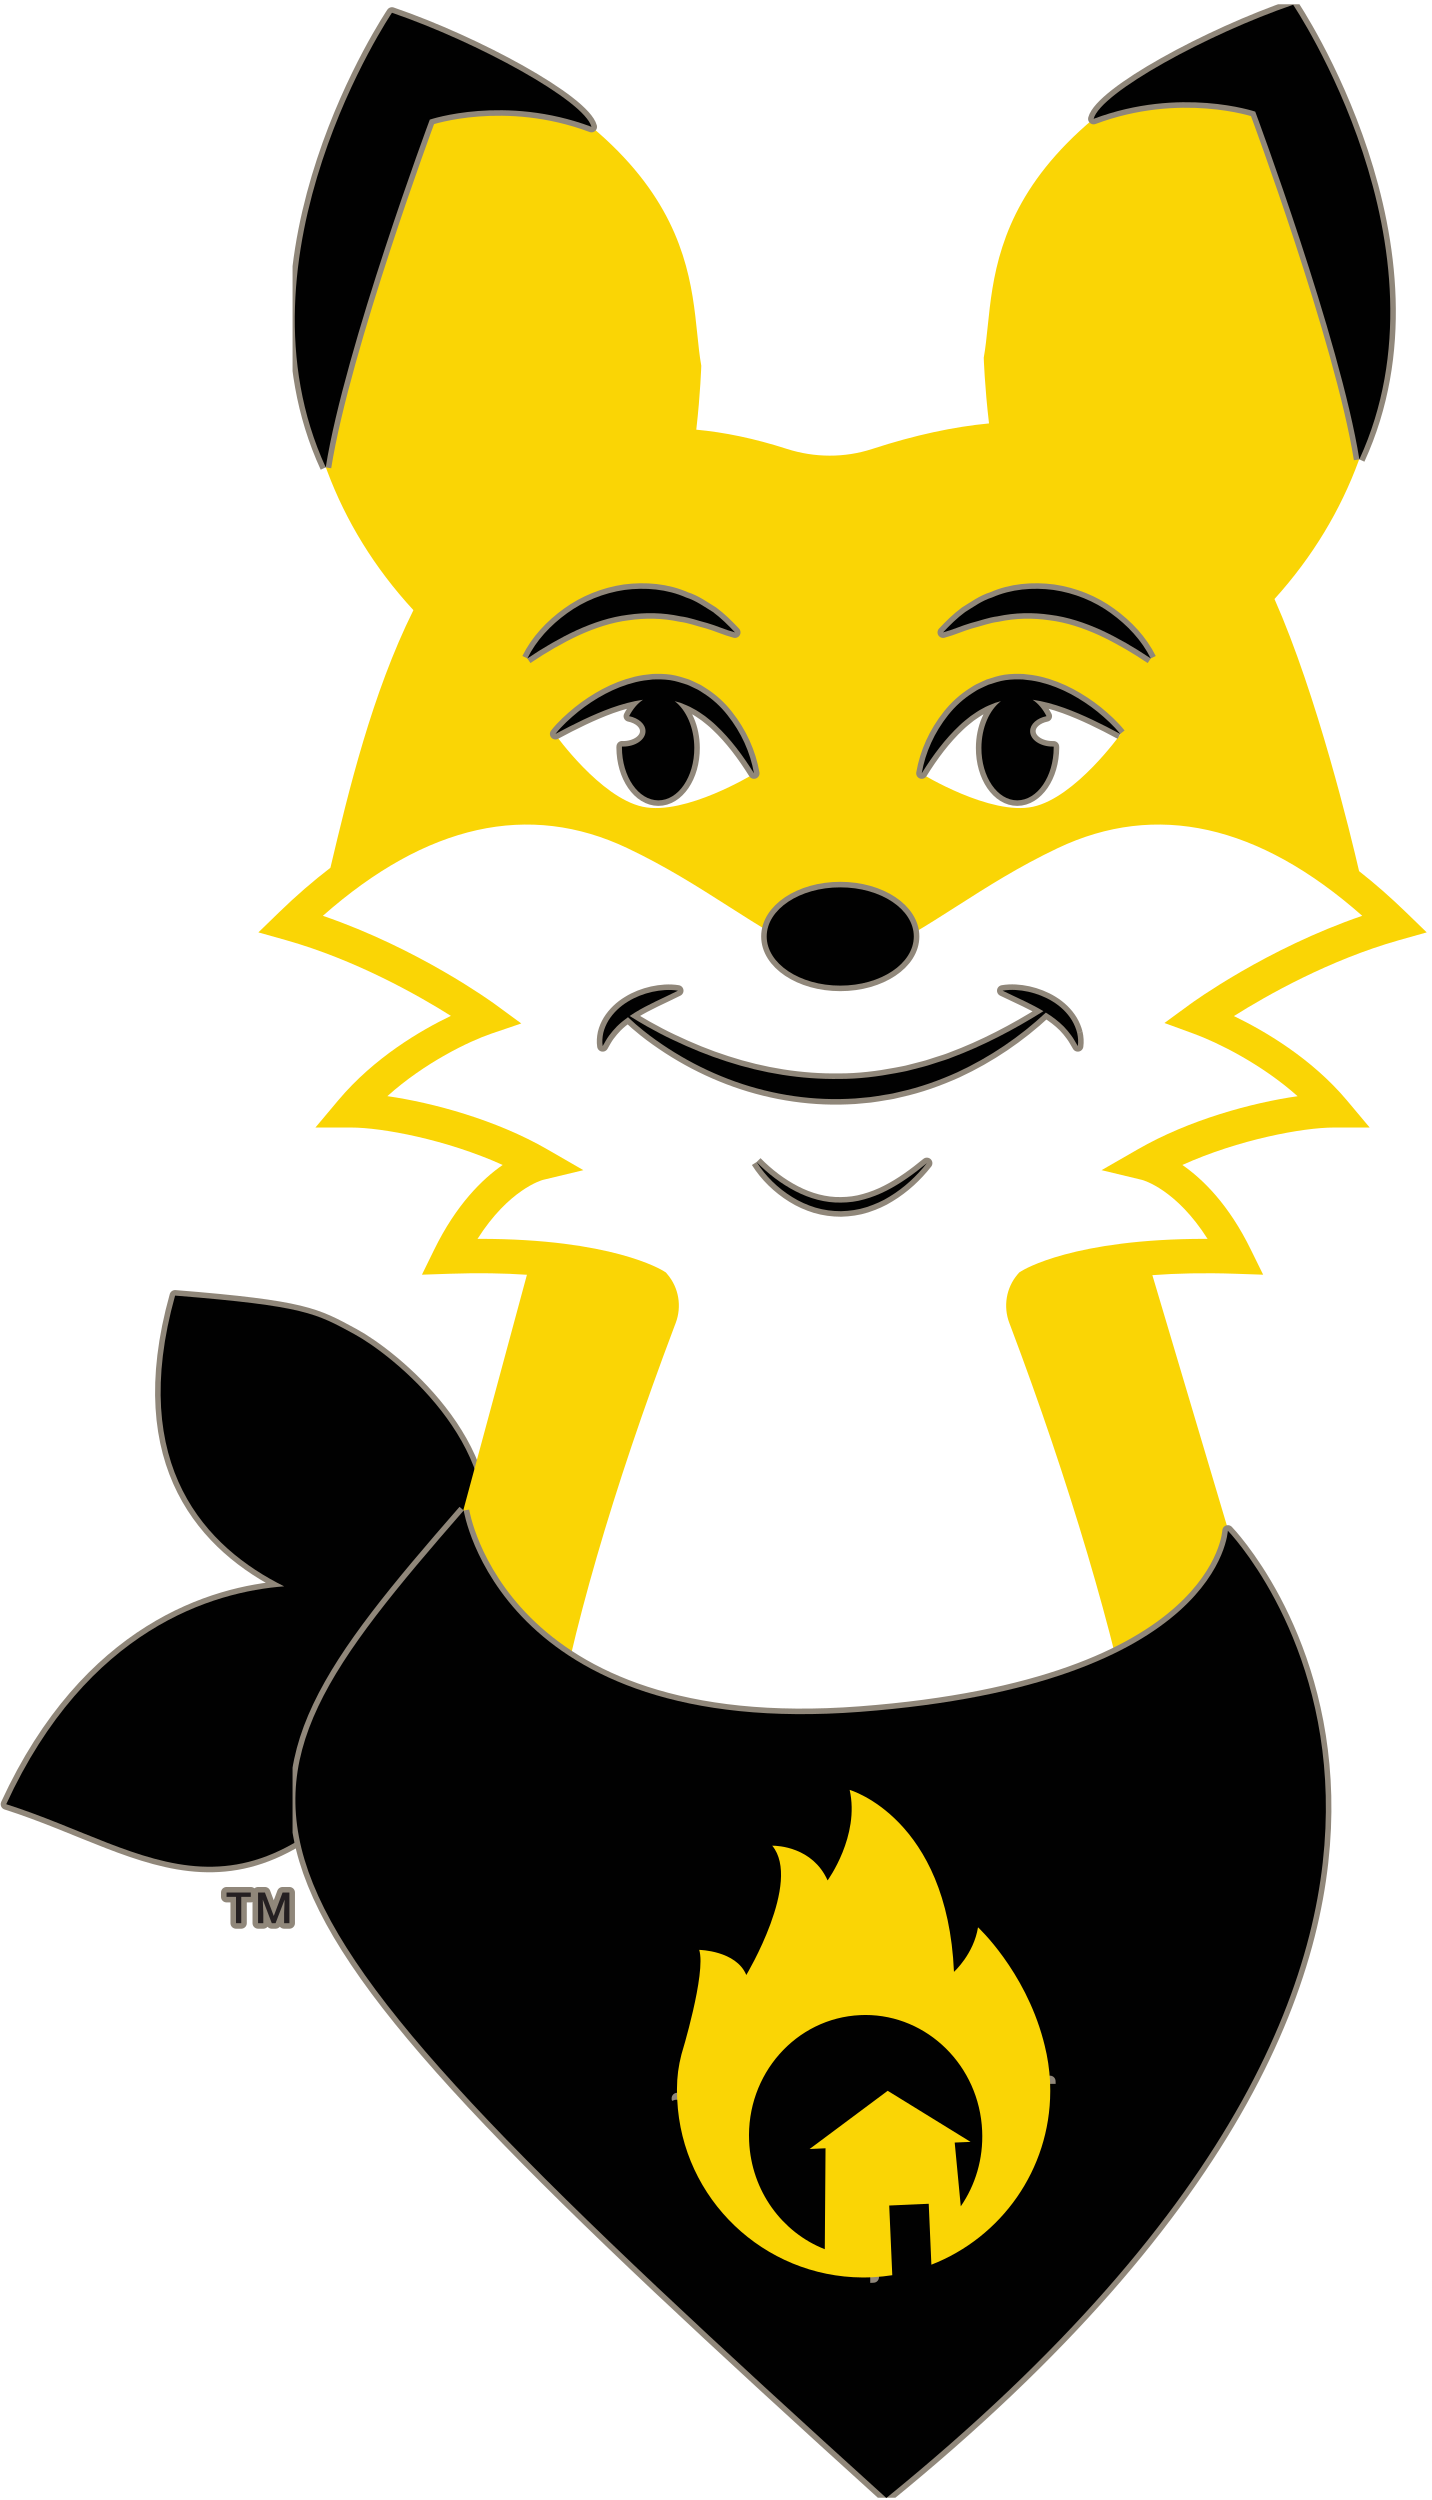
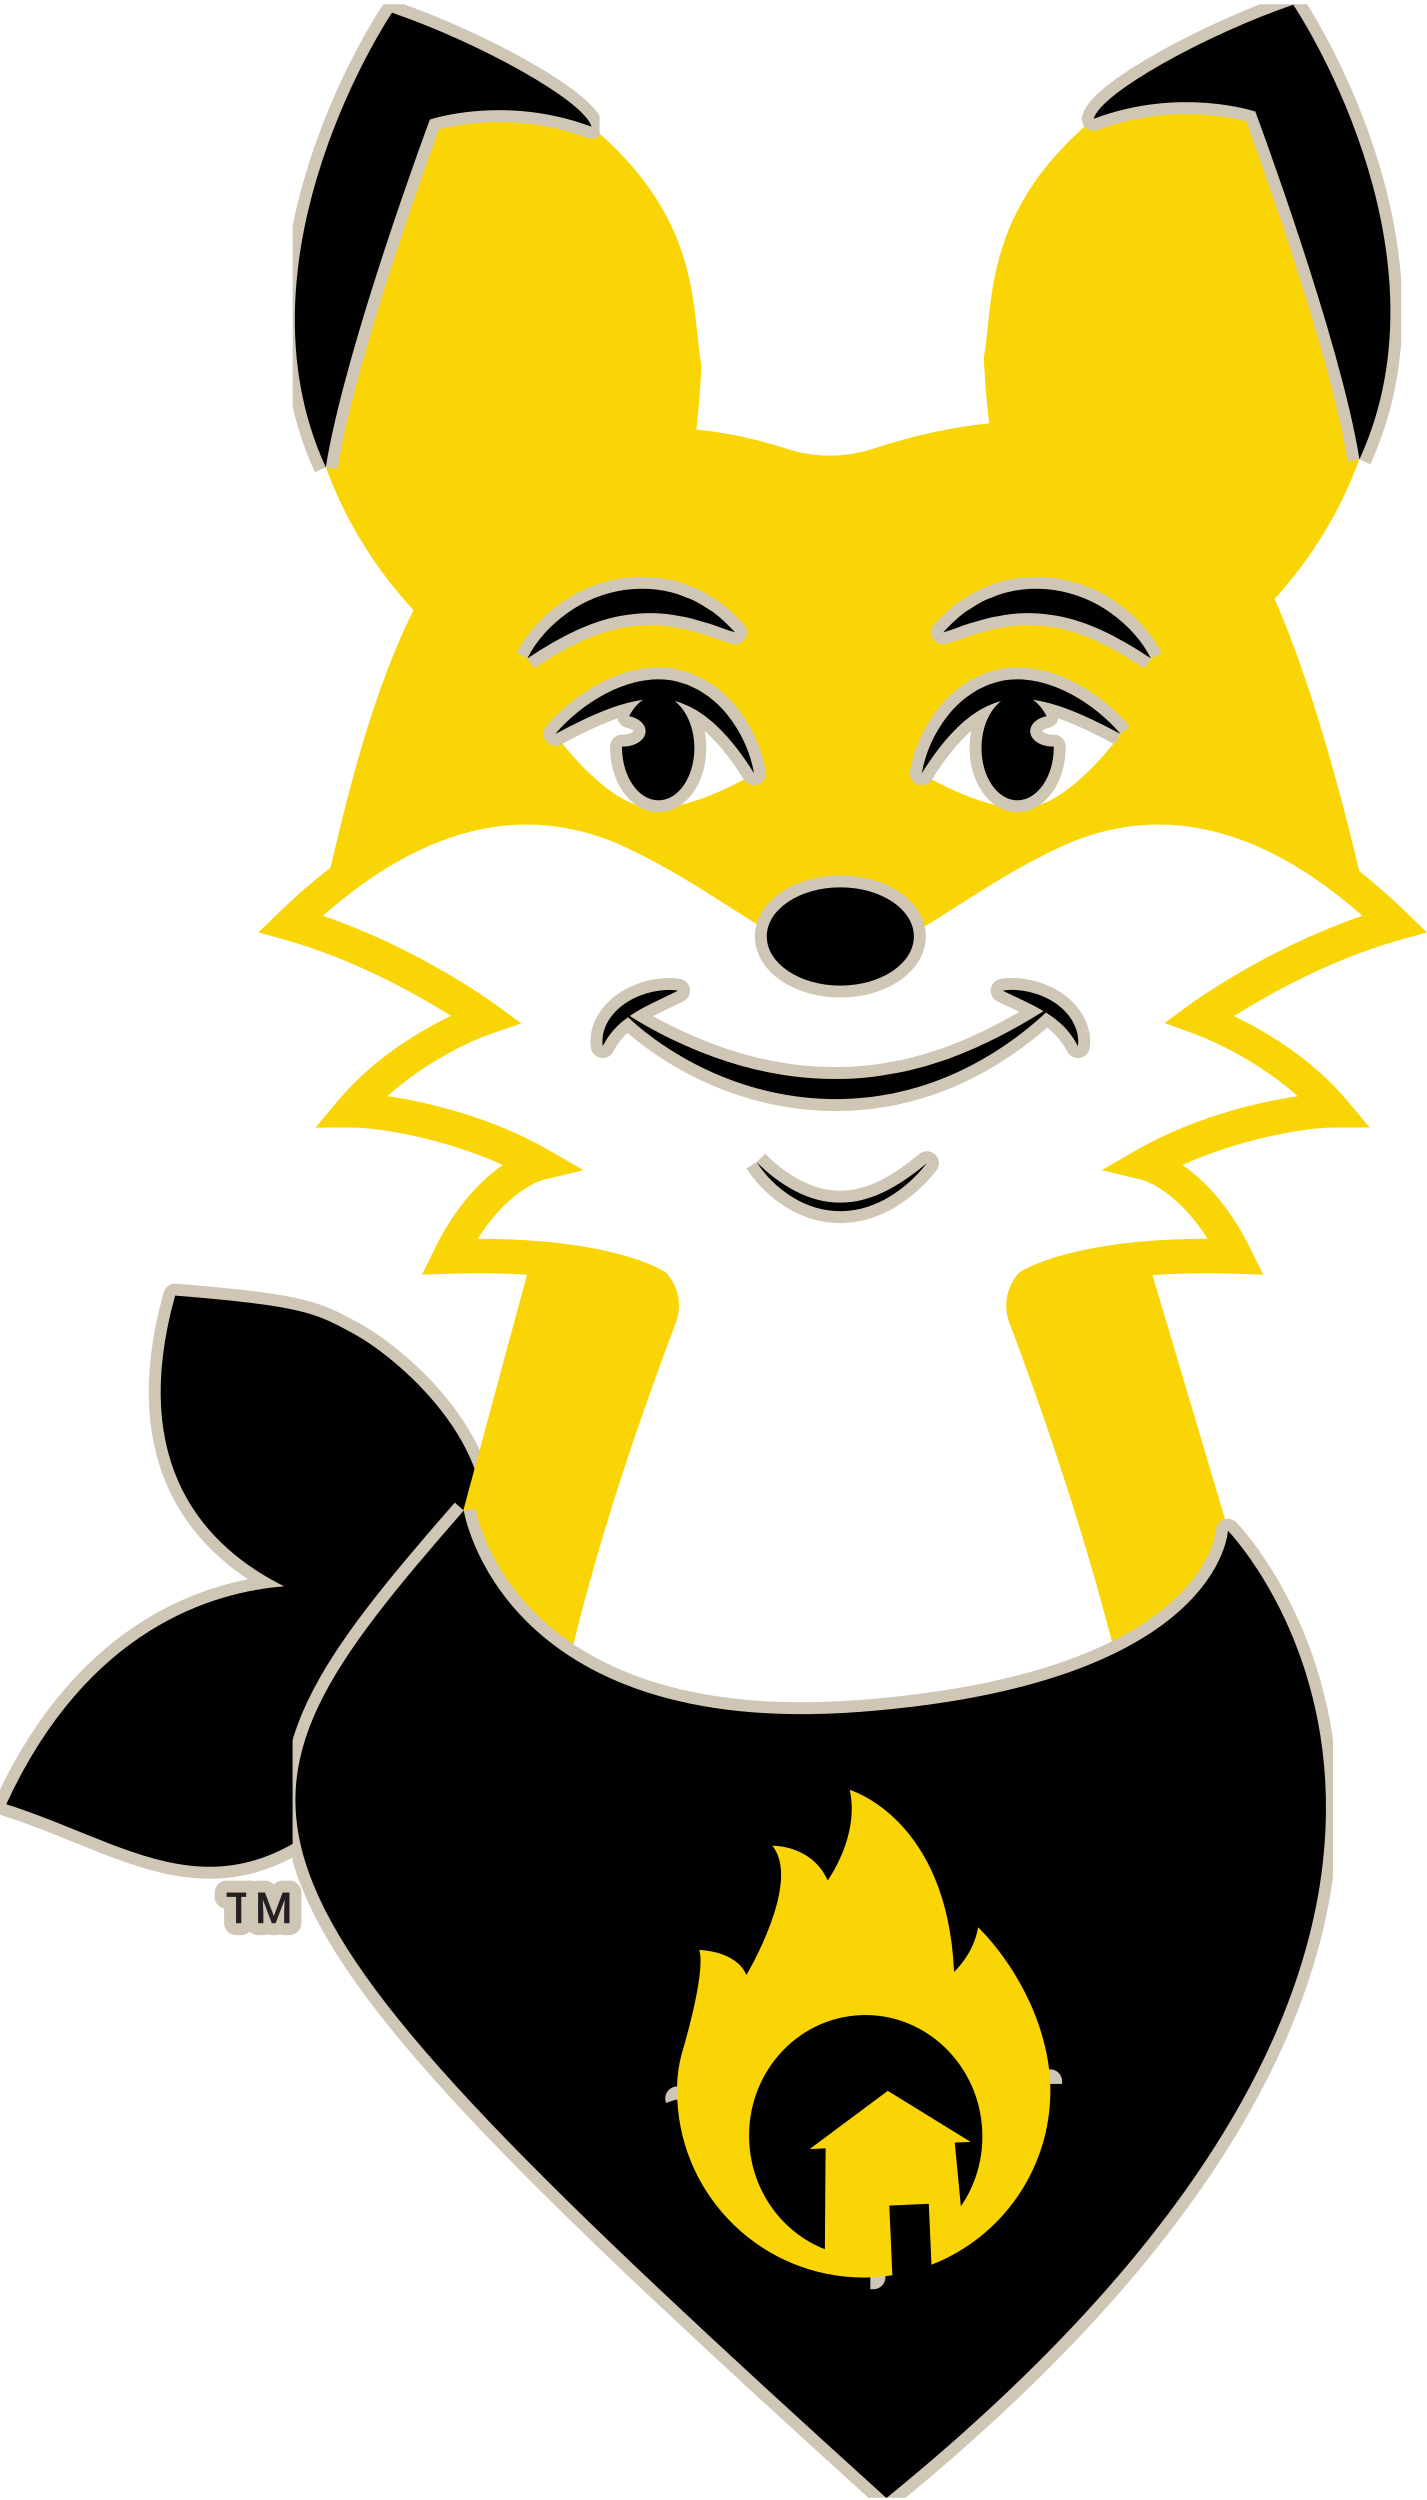
- <svg xmlns="http://www.w3.org/2000/svg" width="83.94" height="146.58" viewBox="-0.154 0.154 83.943 146.578" fill="#000000">
-   <style>path[fill="rgb(0.392%, 0.392%, 0.392%)"],path[fill="rgb(14.117%, 12.157%, 12.941%)"]{stroke:#90877a;stroke-width:.65;stroke-linejoin:round;paint-order:stroke fill}</style>
+ <svg xmlns="http://www.w3.org/2000/svg" width="83.64" height="146.58" viewBox="-0.154 0.154 83.635 146.578" fill="#000000">
+   <style>path[fill="rgb(0.392%, 0.392%, 0.392%)"],path[fill="rgb(14.117%, 12.157%, 12.941%)"]{stroke:#cfc6b6;stroke-width:1.4;stroke-linejoin:round;paint-order:stroke fill}</style>
  <defs>
    <clipPath id="clip-0">
      <path clip-rule="nonzero" d="M 14 0.402 L 83.508 0.402 L 83.508 103 L 14 103 Z M 14 0.402 " />
    </clipPath>
    <clipPath id="clip-1">
      <path clip-rule="nonzero" d="M 17 0.402 L 35 0.402 L 35 28 L 17 28 Z M 17 0.402 " />
    </clipPath>
    <clipPath id="clip-2">
      <path clip-rule="nonzero" d="M 63 0.402 L 82 0.402 L 82 28 L 63 28 Z M 63 0.402 " />
    </clipPath>
    <clipPath id="clip-3">
      <path clip-rule="nonzero" d="M 17 88 L 78 88 L 78 146.602 L 17 146.602 Z M 17 88 " />
    </clipPath>
  </defs>
  <path fill-rule="nonzero" fill="rgb(0.392%, 0.392%, 0.392%)" fill-opacity="1" d="M 23.934 101.562 C 14.285 114.441 8.711 108.641 0.211 105.938 C 4.973 95.594 12.383 93.48 16.508 93.164 C 11.957 90.906 7.312 86.137 10.113 76.117 C 17.742 76.73 18.375 77.16 20.605 78.367 C 22.918 79.621 29.426 84.863 28.066 91.047 Z M 23.934 101.562 " />
  <g clip-path="url(#clip-0)">
    <path fill-rule="nonzero" fill="rgb(98.039%, 83.53%, 1.961%)" fill-opacity="1" d="M 23.652 102.637 C 23.656 101.477 23.75 100.773 23.75 100.773 L 30.742 74.895 C 29.414 74.805 27.906 74.777 26.207 74.836 L 24.586 74.891 L 25.297 73.438 C 26.598 70.773 28.137 69.277 29.32 68.457 C 26.023 66.965 22.246 66.262 20.426 66.262 L 18.34 66.262 L 19.684 64.66 C 21.797 62.148 24.531 60.555 26.285 59.715 C 24.348 58.496 20.703 56.434 16.621 55.277 L 14.996 54.82 L 16.207 53.645 C 17.207 52.672 18.211 51.805 19.219 51.031 C 20.285 46.535 21.652 40.828 24.086 35.926 C 14.875 25.934 15.98 11.996 23.023 1.164 C 41.797 8.625 40.145 17.062 40.965 21.594 C 40.965 21.594 40.918 23.199 40.672 25.344 C 42.309 25.496 44.074 25.855 45.988 26.473 C 47.609 26.992 49.359 27.004 50.98 26.477 C 53.508 25.652 55.785 25.172 57.836 24.977 C 57.578 22.781 57.527 21.125 57.527 21.125 C 58.348 16.594 56.695 8.156 75.469 0.695 C 82.473 11.461 83.602 25.293 74.574 35.273 C 77.074 40.91 79.059 49.168 79.535 51.23 C 80.457 51.953 81.375 52.758 82.289 53.645 L 83.5 54.82 L 81.875 55.277 C 77.781 56.438 74.129 58.508 72.195 59.727 C 73.969 60.582 76.738 62.195 78.812 64.66 L 80.156 66.262 L 78.066 66.262 C 76.25 66.262 72.473 66.965 69.172 68.457 C 70.359 69.277 71.898 70.773 73.195 73.438 L 73.91 74.891 L 72.289 74.836 C 70.441 74.773 68.82 74.812 67.414 74.918 L 74.832 99.848 C 75.004 100.238 75.238 101.41 75.453 102.637 Z M 23.652 102.637 " />
  </g>
  <g clip-path="url(#clip-1)">
    <path fill-rule="nonzero" fill="rgb(0.392%, 0.392%, 0.392%)" fill-opacity="1" d="M 18.945 27.555 C 20.066 20.527 25.047 7.164 25.047 7.164 C 25.047 7.164 29.438 5.676 34.527 7.586 C 34.105 6.039 27.84 2.617 22.828 0.898 C 22.828 0.898 13.234 15.113 18.945 27.555 " />
  </g>
  <g clip-path="url(#clip-2)">
    <path fill-rule="nonzero" fill="rgb(0.392%, 0.392%, 0.392%)" fill-opacity="1" d="M 79.551 27.086 C 78.43 20.059 73.445 6.695 73.445 6.695 C 73.445 6.695 69.055 5.207 63.969 7.117 C 64.387 5.57 70.652 2.148 75.668 0.43 C 75.668 0.43 85.262 14.645 79.551 27.086 " />
  </g>
  <path fill-rule="nonzero" fill="rgb(100%, 100%, 100%)" fill-opacity="1" d="M 32.219 102.637 C 33.305 96.02 35.727 87.617 39.402 77.887 L 39.465 77.723 C 39.832 76.75 39.648 75.66 38.984 74.875 L 38.891 74.762 L 38.766 74.684 C 38.637 74.602 35.703 72.789 27.977 72.789 C 27.934 72.789 27.887 72.793 27.844 72.793 C 29.68 69.898 31.598 69.355 31.68 69.332 L 34.051 68.762 L 31.938 67.543 C 28.938 65.809 25.223 64.805 22.559 64.422 C 24.762 62.441 27.375 61.195 28.641 60.762 L 30.41 60.16 L 28.902 59.055 C 28.703 58.91 24.379 55.766 18.777 53.848 C 24.859 48.477 30.859 47.141 36.629 49.879 C 38.914 50.965 40.754 52.141 42.535 53.277 C 44.297 54.402 45.961 55.465 47.93 56.371 L 49.246 56.977 L 50.566 56.371 C 52.535 55.465 54.199 54.402 55.961 53.277 C 57.738 52.141 59.582 50.965 61.867 49.879 C 67.637 47.141 73.637 48.477 79.719 53.848 C 74.117 55.766 69.789 58.91 69.594 59.055 L 68.121 60.133 L 69.832 60.758 C 71.227 61.266 73.801 62.527 75.93 64.426 C 73.266 64.805 69.555 65.812 66.555 67.543 L 64.434 68.762 L 66.805 69.332 C 66.898 69.355 68.816 69.898 70.652 72.793 C 70.605 72.793 70.562 72.789 70.516 72.789 C 62.793 72.789 59.859 74.602 59.73 74.684 L 59.605 74.762 L 59.508 74.875 C 58.844 75.66 58.66 76.75 59.027 77.723 L 59.09 77.887 C 62.531 86.996 65.258 96.23 66.434 102.637 Z M 32.219 102.637 " />
  <path fill-rule="nonzero" fill="rgb(100%, 100%, 100%)" fill-opacity="1" d="M 49.246 122.379 L 49.105 122.688 L 49.391 122.688 Z M 49.246 122.379 " />
  <path fill-rule="nonzero" fill="rgb(100%, 100%, 100%)" fill-opacity="1" d="M 32.406 43.215 C 32.406 43.215 36.191 39.953 39.371 40.688 C 42.656 41.445 44.047 45.523 44.047 45.523 C 44.047 45.523 40.031 47.992 37.527 47.453 C 35.043 46.914 32.406 43.215 32.406 43.215 " />
  <path fill-rule="nonzero" fill="rgb(0.392%, 0.392%, 0.392%)" fill-opacity="1" d="M 30.766 38.758 C 31.289 37.695 32.125 36.809 33.098 36.105 C 34.074 35.395 35.242 34.922 36.461 34.742 C 37.684 34.582 38.961 34.691 40.074 35.184 C 40.652 35.363 41.145 35.73 41.648 36.035 C 42.125 36.387 42.547 36.809 42.941 37.23 C 42.363 37.078 41.859 36.836 41.324 36.684 C 40.785 36.551 40.281 36.352 39.75 36.289 C 38.715 36.066 37.676 36.051 36.664 36.199 C 35.645 36.324 34.648 36.656 33.668 37.098 C 32.691 37.551 31.734 38.105 30.766 38.758 " />
  <path fill-rule="nonzero" fill="rgb(0.392%, 0.392%, 0.392%)" fill-opacity="1" d="M 42.5 42.078 C 42.102 41.57 41.609 41.117 41.039 40.762 C 40.898 40.668 40.758 40.578 40.598 40.512 C 40.445 40.438 40.293 40.363 40.137 40.297 C 39.809 40.195 39.488 40.082 39.141 40.031 C 38.797 39.984 38.453 39.977 38.117 39.992 C 37.781 40.02 37.449 40.07 37.129 40.145 C 36.488 40.301 35.887 40.543 35.324 40.84 C 34.762 41.141 34.234 41.488 33.75 41.879 C 33.266 42.277 32.801 42.695 32.414 43.184 C 33.504 42.598 34.586 42.062 35.688 41.66 C 36.301 41.441 36.93 41.266 37.547 41.18 C 37.223 41.398 36.945 41.73 36.734 42.141 C 37.289 42.254 37.695 42.602 37.695 43.02 C 37.699 43.523 37.105 43.93 36.367 43.926 L 36.316 43.922 L 36.312 43.984 C 36.32 45.688 37.273 47.074 38.445 47.078 C 39.617 47.082 40.562 45.703 40.555 44 C 40.551 42.812 40.082 41.781 39.406 41.262 C 39.52 41.297 39.633 41.328 39.746 41.359 C 39.992 41.465 40.25 41.551 40.484 41.695 C 40.73 41.812 40.953 41.984 41.188 42.141 C 41.406 42.316 41.633 42.488 41.836 42.688 C 42.68 43.477 43.398 44.445 44.055 45.492 C 43.84 44.266 43.305 43.09 42.5 42.078 " />
  <path fill-rule="nonzero" fill="rgb(100%, 100%, 100%)" fill-opacity="1" d="M 65.535 43.215 C 65.535 43.215 61.75 39.953 58.574 40.688 C 55.289 41.445 53.895 45.523 53.895 45.523 C 53.895 45.523 57.914 47.992 60.418 47.453 C 62.898 46.914 65.535 43.215 65.535 43.215 " />
  <path fill-rule="nonzero" fill="rgb(0.392%, 0.392%, 0.392%)" fill-opacity="1" d="M 67.32 38.758 C 66.793 37.695 65.957 36.809 64.984 36.105 C 64.012 35.395 62.844 34.922 61.621 34.742 C 60.402 34.582 59.125 34.691 58.012 35.184 C 57.43 35.363 56.938 35.73 56.438 36.035 C 55.961 36.387 55.535 36.809 55.141 37.23 C 55.719 37.078 56.227 36.836 56.758 36.684 C 57.297 36.551 57.801 36.352 58.332 36.289 C 59.371 36.066 60.41 36.051 61.422 36.199 C 62.438 36.324 63.438 36.656 64.418 37.098 C 65.391 37.551 66.348 38.105 67.32 38.758 " />
  <path fill-rule="nonzero" fill="rgb(0.392%, 0.392%, 0.392%)" fill-opacity="1" d="M 65.531 43.184 C 65.141 42.695 64.676 42.277 64.195 41.879 C 63.707 41.488 63.18 41.141 62.621 40.84 C 62.059 40.543 61.457 40.301 60.816 40.145 C 60.492 40.07 60.164 40.02 59.828 39.992 C 59.488 39.977 59.145 39.984 58.801 40.031 C 58.453 40.082 58.133 40.195 57.809 40.297 C 57.648 40.363 57.5 40.441 57.344 40.512 C 57.188 40.578 57.047 40.668 56.906 40.762 C 56.336 41.117 55.844 41.57 55.441 42.078 C 54.637 43.09 54.102 44.266 53.891 45.492 C 54.543 44.441 55.266 43.477 56.105 42.688 C 56.312 42.488 56.535 42.316 56.754 42.141 C 56.988 41.984 57.211 41.816 57.457 41.695 C 57.691 41.551 57.949 41.465 58.199 41.359 C 58.309 41.328 58.422 41.297 58.535 41.262 C 57.859 41.781 57.395 42.812 57.391 44 C 57.383 45.703 58.328 47.082 59.496 47.078 C 60.668 47.074 61.625 45.688 61.629 43.984 L 61.625 43.926 L 61.574 43.926 C 60.84 43.93 60.242 43.523 60.246 43.02 C 60.246 42.602 60.656 42.254 61.207 42.141 C 60.996 41.73 60.719 41.395 60.395 41.18 C 61.012 41.266 61.641 41.441 62.254 41.66 C 63.359 42.062 64.441 42.598 65.531 43.184 " />
  <g clip-path="url(#clip-3)">
    <path fill-rule="nonzero" fill="rgb(0.392%, 0.392%, 0.392%)" fill-opacity="1" d="M 27.035 88.715 C 27.035 88.715 29.129 102.141 50.281 100.523 C 71.438 98.91 71.84 89.902 71.84 89.902 C 71.84 89.902 93.82 112.449 51.816 146.617 C 11.012 109.66 11.238 106.836 27.035 88.715 " />
  </g>
  <path fill-rule="nonzero" fill="rgb(0.392%, 0.392%, 0.392%)" fill-opacity="1" d="M 50.871 133.68 L 51.059 133.672 C 51.031 133.672 51 133.676 50.969 133.676 C 50.938 133.676 50.902 133.68 50.871 133.68 M 39.555 123.266 C 39.555 123.254 39.555 123.242 39.555 123.227 C 39.551 123.215 39.551 123.195 39.551 123.184 L 39.555 123.266 M 61.418 122.336 L 61.414 122.18 C 61.414 122.207 61.414 122.234 61.414 122.258 C 61.418 122.285 61.418 122.309 61.418 122.336 " />
  <path fill-rule="nonzero" fill="rgb(98.039%, 83.53%, 1.961%)" fill-opacity="1" d="M 50.539 133.688 L 50.414 133.688 C 44.637 133.652 39.832 129.102 39.555 123.266 L 39.551 123.184 C 39.543 123.012 39.539 122.852 39.539 122.695 L 39.539 122.652 C 39.543 121.902 39.625 121.305 39.801 120.613 C 39.801 120.613 41.262 115.844 40.844 114.48 C 40.844 114.48 43.008 114.516 43.605 115.953 C 43.605 115.953 46.879 110.488 45.125 108.371 C 45.125 108.371 45.133 108.371 45.152 108.371 C 45.406 108.371 47.492 108.434 48.371 110.406 C 48.371 110.406 50.273 107.801 49.664 105.098 C 49.664 105.098 55.395 106.746 55.781 115.77 C 55.781 115.77 56.938 114.727 57.191 113.156 C 57.191 113.156 59.914 115.668 61.016 119.758 C 61.016 119.758 61.074 119.973 61.102 120.094 C 61.27 120.766 61.375 121.465 61.414 122.184 L 61.418 122.336 C 61.422 122.465 61.426 122.594 61.426 122.723 L 61.426 122.777 C 61.414 127.367 58.555 131.344 54.457 132.938 L 54.301 129.367 L 51.984 129.469 L 52.164 133.555 C 51.801 133.609 51.434 133.652 51.059 133.672 L 50.871 133.68 C 50.762 133.684 50.648 133.688 50.539 133.688 M 50.586 118.297 C 50.484 118.297 50.387 118.301 50.289 118.305 C 46.512 118.473 43.594 121.781 43.77 125.695 C 43.898 128.625 45.719 131.059 48.207 132.031 L 48.25 126.113 L 47.316 126.156 L 51.895 122.742 L 56.754 125.738 L 55.824 125.777 L 56.18 129.516 C 57.035 128.273 57.508 126.734 57.434 125.09 C 57.266 121.281 54.227 118.297 50.586 118.297 " />
  <path fill-rule="nonzero" fill="rgb(0.392%, 0.392%, 0.392%)" fill-opacity="1" d="M 53.426 55.059 C 53.426 56.648 51.496 57.941 49.113 57.941 C 46.73 57.941 44.801 56.648 44.801 55.059 C 44.801 53.469 46.73 52.18 49.113 52.18 C 51.496 52.18 53.426 53.469 53.426 55.059 " />
  <path fill-rule="nonzero" fill="rgb(0.392%, 0.392%, 0.392%)" fill-opacity="1" d="M 63.004 60.715 C 62.941 60.461 62.836 60.211 62.699 59.98 C 62.422 59.523 62.02 59.148 61.574 58.875 C 61.129 58.598 60.641 58.414 60.145 58.301 C 59.648 58.195 59.137 58.152 58.629 58.238 L 59.953 58.867 C 60.324 59.047 60.688 59.234 61.027 59.441 C 59.293 60.527 57.496 61.469 55.621 62.168 C 55.359 62.277 55.09 62.352 54.824 62.438 C 54.555 62.52 54.293 62.621 54.02 62.688 L 53.207 62.898 C 52.938 62.977 52.66 63.012 52.387 63.07 C 51.289 63.281 50.176 63.414 49.062 63.414 C 46.836 63.445 44.602 63.086 42.457 62.387 C 41.379 62.043 40.332 61.613 39.301 61.121 C 38.785 60.883 38.281 60.609 37.781 60.332 C 37.438 60.137 37.102 59.934 36.766 59.723 C 36.863 59.656 36.961 59.594 37.059 59.531 C 37.441 59.293 37.855 59.082 38.277 58.875 C 38.703 58.668 39.141 58.469 39.598 58.238 C 39.09 58.156 38.578 58.203 38.082 58.309 C 37.586 58.422 37.102 58.605 36.656 58.883 C 36.211 59.152 35.809 59.527 35.527 59.98 C 35.387 60.211 35.281 60.461 35.219 60.715 C 35.164 60.977 35.145 61.234 35.184 61.488 C 35.312 61.266 35.422 61.055 35.562 60.867 C 35.703 60.68 35.848 60.508 36.004 60.348 C 36.207 60.145 36.434 59.961 36.668 59.793 C 36.965 60.078 37.277 60.344 37.598 60.602 C 38.051 60.965 38.531 61.301 39.02 61.621 C 40.004 62.258 41.047 62.809 42.137 63.254 C 44.316 64.152 46.695 64.625 49.078 64.594 C 49.375 64.582 49.676 64.582 49.973 64.559 L 50.863 64.477 C 51.156 64.445 51.449 64.387 51.742 64.34 C 51.891 64.316 52.035 64.297 52.184 64.266 L 52.617 64.164 C 53.777 63.91 54.898 63.508 55.977 63.023 C 57.895 62.133 59.648 60.941 61.168 59.523 C 61.555 59.762 61.906 60.027 62.223 60.344 C 62.379 60.504 62.523 60.68 62.66 60.867 C 62.801 61.055 62.91 61.266 63.043 61.488 C 63.078 61.234 63.062 60.977 63.004 60.715 " />
  <path fill-rule="nonzero" fill="rgb(100%, 100%, 100%)" fill-opacity="1" d="M 44.207 68.285 C 44.207 68.285 48.504 74.168 54.191 68.352 " />
  <path fill-rule="nonzero" fill="rgb(0.392%, 0.392%, 0.392%)" fill-opacity="1" d="M 44.207 68.285 C 44.887 68.98 45.652 69.562 46.488 69.996 C 47.32 70.426 48.234 70.684 49.156 70.664 C 49.613 70.66 50.074 70.605 50.52 70.473 C 50.965 70.352 51.402 70.18 51.824 69.965 C 52.664 69.539 53.441 68.969 54.191 68.352 C 53.59 69.117 52.863 69.793 52.012 70.309 C 51.594 70.578 51.129 70.77 50.652 70.93 C 50.172 71.086 49.664 71.152 49.16 71.168 C 48.652 71.168 48.145 71.098 47.66 70.957 C 47.18 70.809 46.715 70.602 46.293 70.336 C 45.449 69.812 44.727 69.109 44.207 68.285 " />
  <path fill-rule="nonzero" fill="rgb(14.117%, 12.157%, 12.941%)" fill-opacity="1" d="M 14.551 111.371 L 13.992 111.371 L 13.992 112.914 L 13.684 112.914 L 13.684 111.371 L 13.129 111.371 L 13.129 111.117 L 14.551 111.117 Z M 14.551 111.371 " />
  <path fill-rule="nonzero" fill="rgb(14.117%, 12.157%, 12.941%)" fill-opacity="1" d="M 15.379 111.117 L 15.898 112.492 L 16.414 111.117 L 16.816 111.117 L 16.816 112.914 L 16.504 112.914 L 16.504 112.32 L 16.535 111.531 L 16.004 112.914 L 15.781 112.914 L 15.254 111.531 L 15.285 112.32 L 15.285 112.914 L 14.977 112.914 L 14.977 111.117 Z M 15.379 111.117 " />
</svg>
